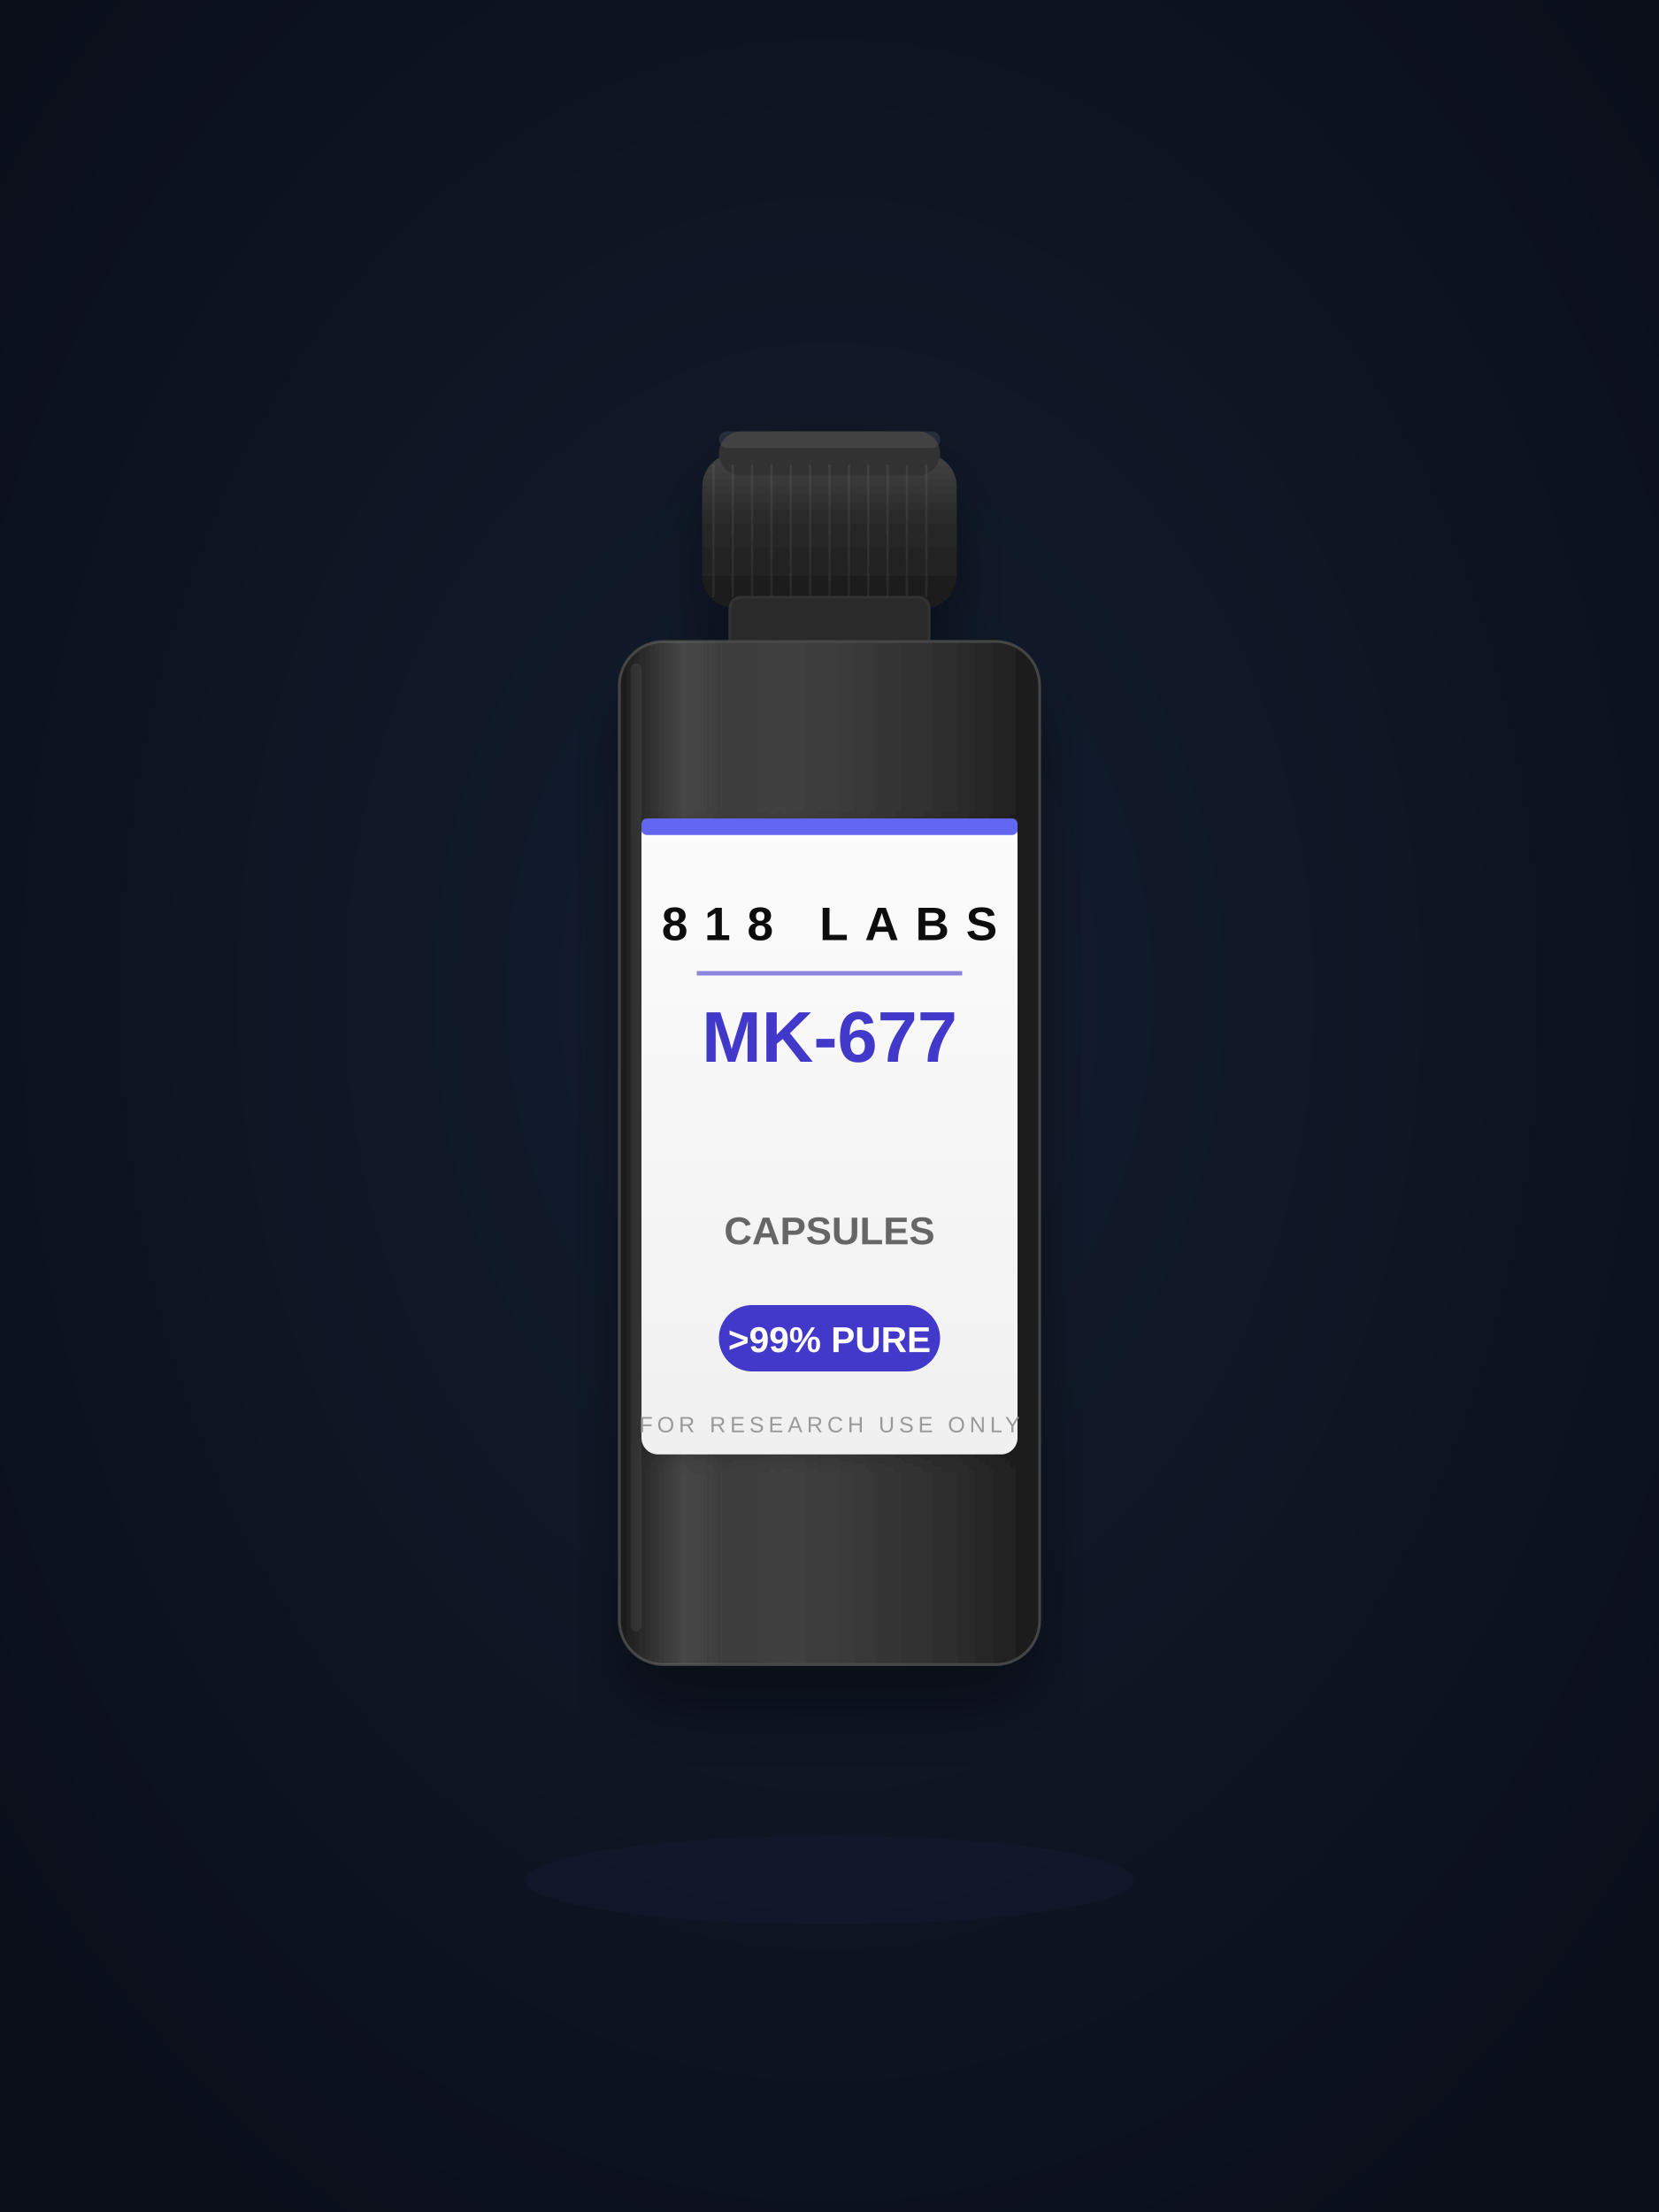
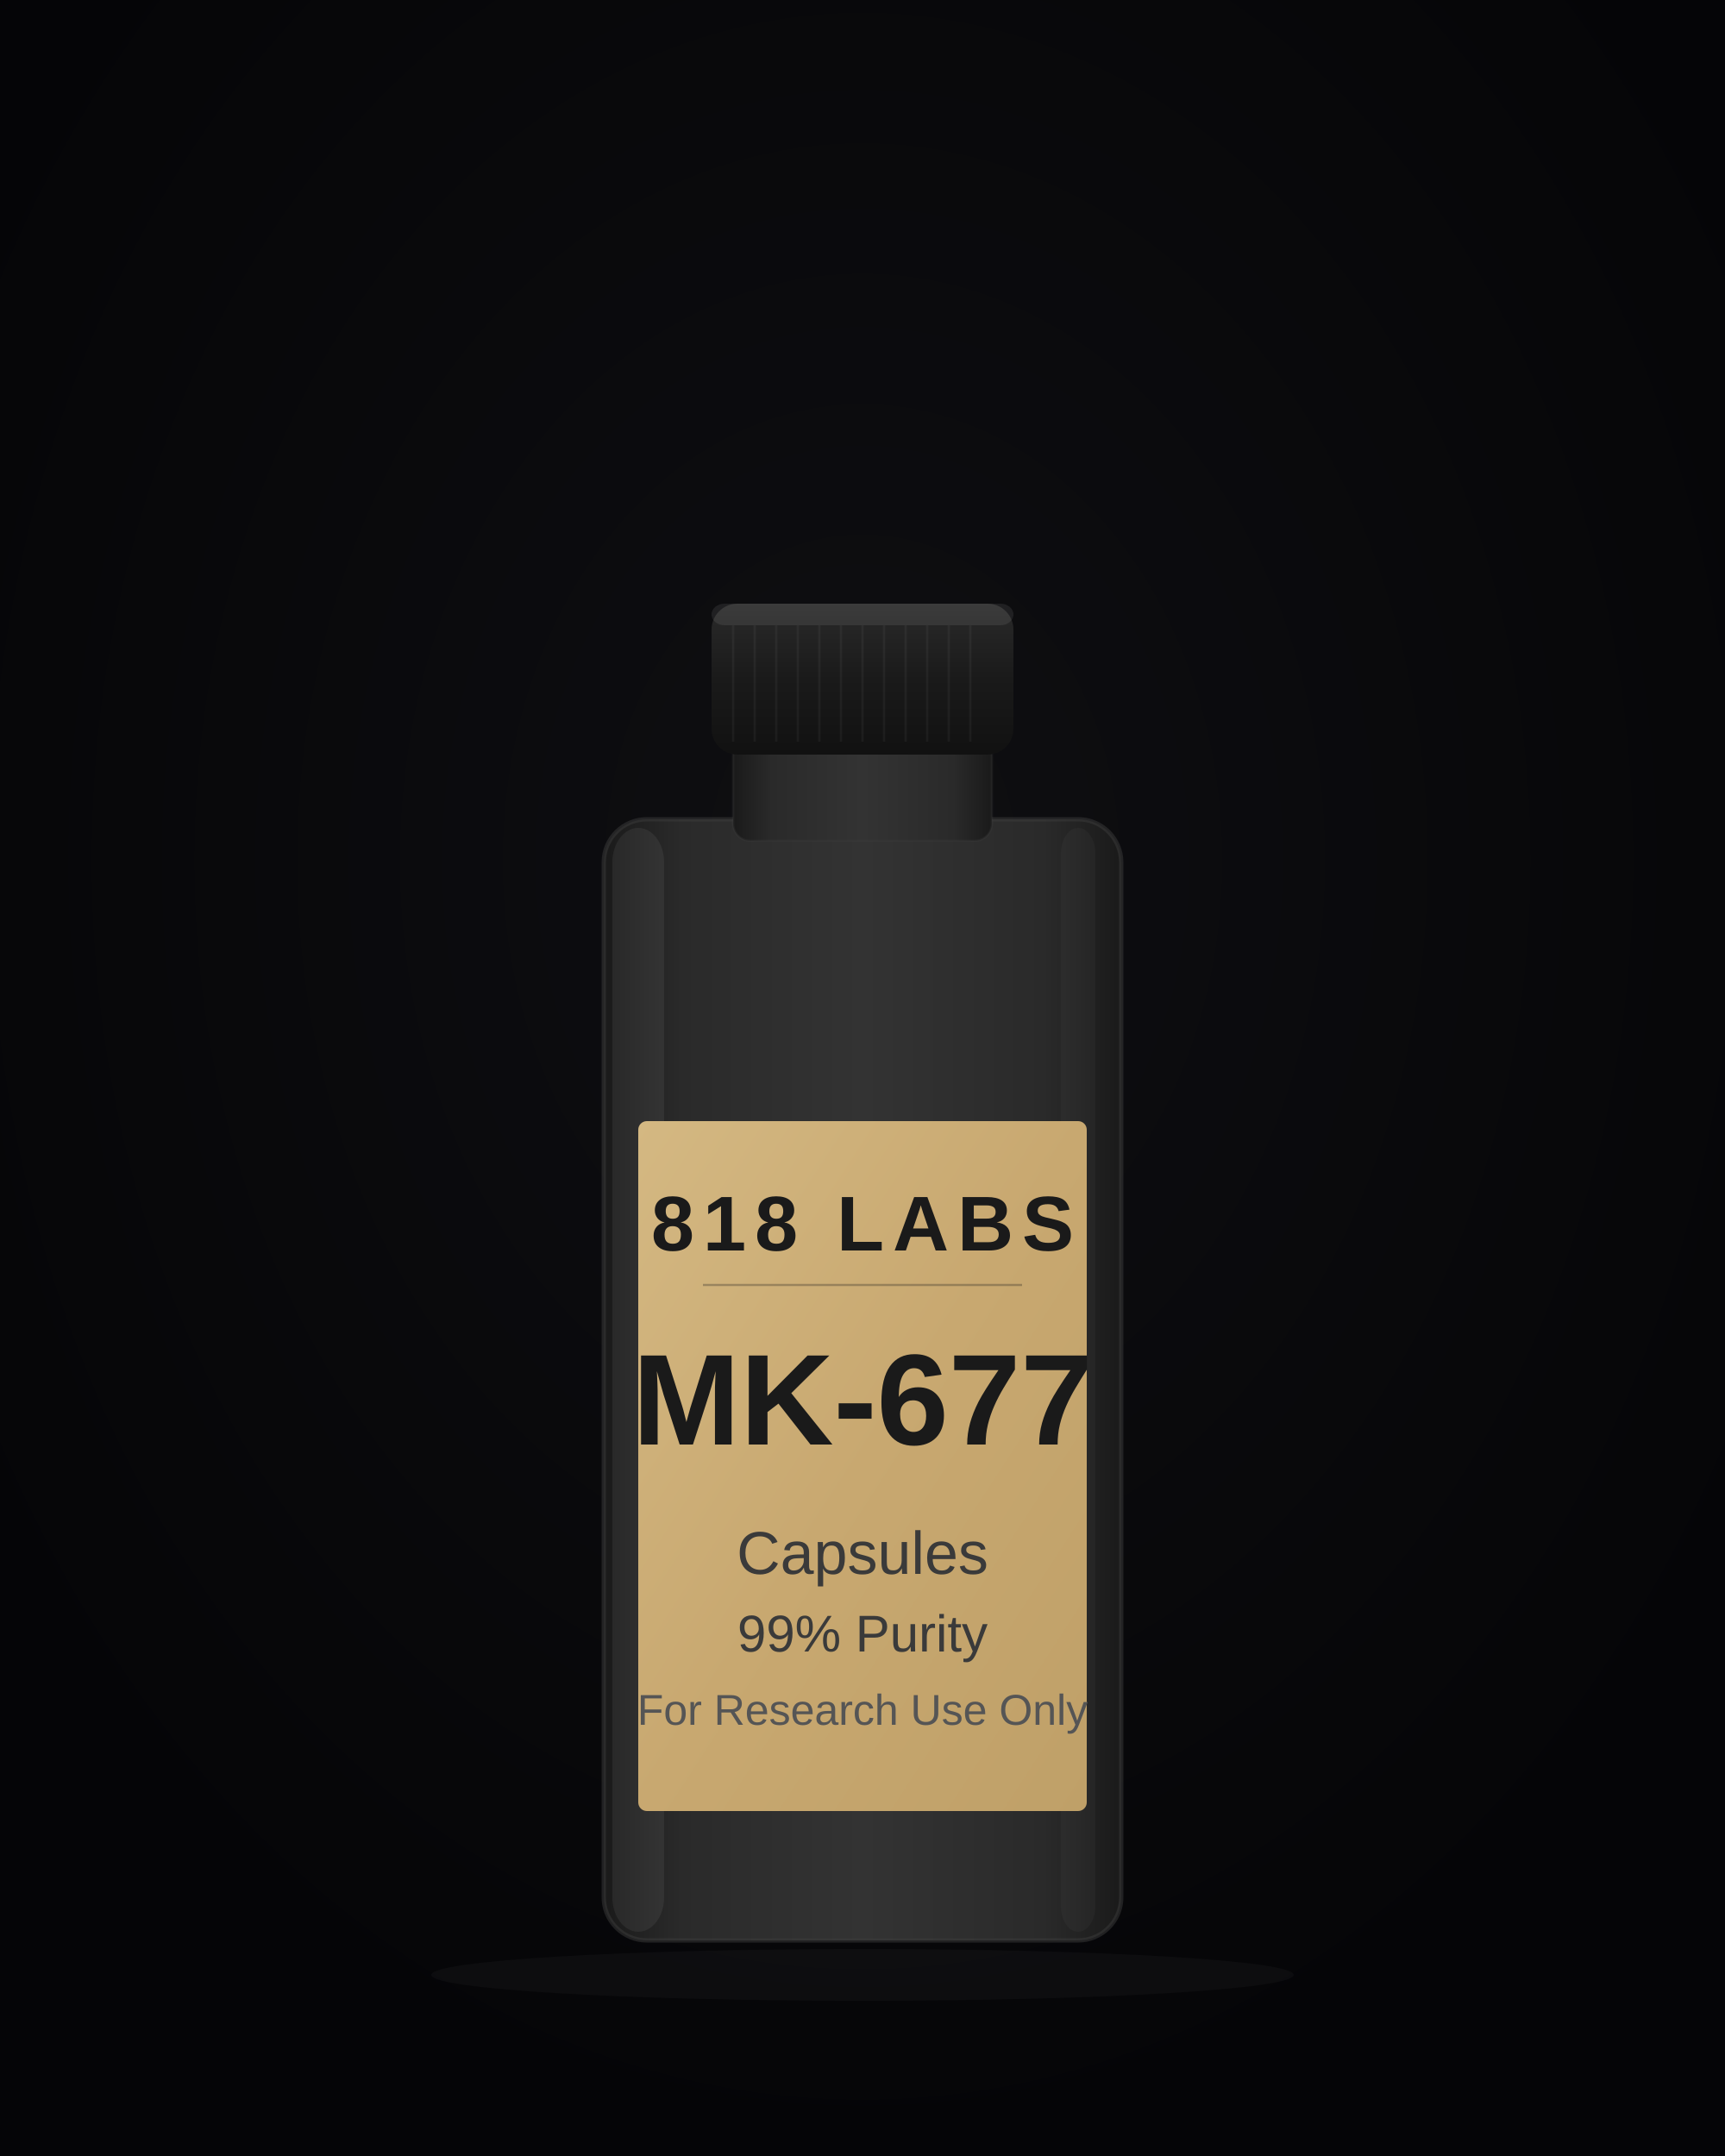
- <svg xmlns="http://www.w3.org/2000/svg" viewBox="0 0 300 400" width="300" height="400">
+ <svg xmlns="http://www.w3.org/2000/svg" viewBox="0 0 400 500" width="400" height="500">
  <defs>
-     <radialGradient id="rbgmk677" cx="50%" cy="45%" r="65%">
-       <stop offset="0%" stop-color="#141e30" />
-       <stop offset="100%" stop-color="#0a0f1a" />
+     <radialGradient id="bg" cx="50%" cy="40%" r="60%">
+       <stop offset="0%" stop-color="#0f0f12" />
+       <stop offset="100%" stop-color="#050507" />
    </radialGradient>
-     <linearGradient id="botmk677" x1="0" y1="0" x2="1" y2="0">
+     <linearGradient id="bottle" x1="0" y1="0" x2="1" y2="0">
      <stop offset="0%" stop-color="#1a1a1a" />
-       <stop offset="20%" stop-color="#333" />
-       <stop offset="40%" stop-color="#3a3a3a" />
-       <stop offset="60%" stop-color="#333" />
-       <stop offset="80%" stop-color="#2a2a2a" />
+       <stop offset="15%" stop-color="#2a2a2a" />
+       <stop offset="50%" stop-color="#333333" />
+       <stop offset="85%" stop-color="#2a2a2a" />
      <stop offset="100%" stop-color="#1a1a1a" />
    </linearGradient>
-     <linearGradient id="bcapmk677" x1="0" y1="0" x2="0" y2="1">
-       <stop offset="0%" stop-color="#444" />
-       <stop offset="40%" stop-color="#2a2a2a" />
-       <stop offset="100%" stop-color="#1a1a1a" />
+     <linearGradient id="label" x1="0" y1="0" x2="1" y2="1">
+       <stop offset="0%" stop-color="#d4b882" />
+       <stop offset="50%" stop-color="#c8a870" />
+       <stop offset="100%" stop-color="#bfa068" />
    </linearGradient>
-     <linearGradient id="blblmk677" x1="0" y1="0" x2="0" y2="1">
-       <stop offset="0%" stop-color="#fcfcfc" />
-       <stop offset="100%" stop-color="#f0f0f0" />
+     <linearGradient id="cap" x1="0" y1="0" x2="0" y2="1">
+       <stop offset="0%" stop-color="#2a2a2a" />
+       <stop offset="50%" stop-color="#1a1a1a" />
+       <stop offset="100%" stop-color="#111111" />
    </linearGradient>
-     <linearGradient id="bshinemk677" x1="0" y1="0" x2="1" y2="0">
-       <stop offset="0%" stop-color="white" stop-opacity="0" />
-       <stop offset="15%" stop-color="white" stop-opacity="0.12" />
-       <stop offset="25%" stop-color="white" stop-opacity="0.04" />
-       <stop offset="100%" stop-color="white" stop-opacity="0" />
-     </linearGradient>
-     <filter id="bshadowmk677">
-       <feGaussianBlur in="SourceAlpha" stdDeviation="6" />
-       <feOffset dy="8" />
-       <feComponentTransfer>
-         <feFuncA type="linear" slope="0.4" />
-       </feComponentTransfer>
-       <feMerge>
-         <feMergeNode />
-         <feMergeNode in="SourceGraphic" />
-       </feMerge>
-     </filter>
-     <filter id="bishadowmk677">
-       <feGaussianBlur in="SourceAlpha" stdDeviation="1.5" />
-       <feOffset dy="1" />
-       <feComponentTransfer>
-         <feFuncA type="linear" slope="0.15" />
-       </feComponentTransfer>
-       <feMerge>
-         <feMergeNode />
-         <feMergeNode in="SourceGraphic" />
-       </feMerge>
-     </filter>
  </defs>
-   <rect width="300" height="400" fill="url(#rbgmk677)" />
-   <ellipse cx="150" cy="340" rx="55" ry="8" fill="#6366f1" opacity="0.04" />
-   <g filter="url(#bshadowmk677)">
-     <rect x="127" y="82" width="46" height="28" rx="6" fill="url(#bcapmk677)" />
-     <rect x="130" y="78" width="40" height="8" rx="4" fill="#333" />
-     <line x1="129" y1="84" x2="129" y2="108" stroke="white" stroke-opacity="0.06" stroke-width="0.4" />
-     <line x1="132.5" y1="84" x2="132.5" y2="108" stroke="white" stroke-opacity="0.06" stroke-width="0.4" />
-     <line x1="136" y1="84" x2="136" y2="108" stroke="white" stroke-opacity="0.06" stroke-width="0.4" />
-     <line x1="139.5" y1="84" x2="139.5" y2="108" stroke="white" stroke-opacity="0.06" stroke-width="0.4" />
-     <line x1="143" y1="84" x2="143" y2="108" stroke="white" stroke-opacity="0.06" stroke-width="0.4" />
-     <line x1="146.5" y1="84" x2="146.5" y2="108" stroke="white" stroke-opacity="0.06" stroke-width="0.4" />
-     <line x1="150" y1="84" x2="150" y2="108" stroke="white" stroke-opacity="0.06" stroke-width="0.4" />
-     <line x1="153.5" y1="84" x2="153.5" y2="108" stroke="white" stroke-opacity="0.06" stroke-width="0.4" />
-     <line x1="157" y1="84" x2="157" y2="108" stroke="white" stroke-opacity="0.06" stroke-width="0.4" />
-     <line x1="160.5" y1="84" x2="160.5" y2="108" stroke="white" stroke-opacity="0.06" stroke-width="0.4" />
-     <line x1="164" y1="84" x2="164" y2="108" stroke="white" stroke-opacity="0.06" stroke-width="0.4" />
-     <line x1="167.5" y1="84" x2="167.5" y2="108" stroke="white" stroke-opacity="0.06" stroke-width="0.4" />
-     <rect x="130" y="78" width="40" height="3" rx="1.5" fill="white" opacity="0.08" />
-     <rect x="132" y="108" width="36" height="10" rx="2" fill="#2a2a2a" stroke="#333" stroke-width="0.5" />
-     <rect x="112" y="116" width="76" height="185" rx="8" fill="url(#botmk677)" stroke="#444" stroke-width="0.5" />
-     <rect x="112" y="116" width="76" height="185" rx="8" fill="url(#bshinemk677)" />
-     <g filter="url(#bishadowmk677)">
-       <rect x="116" y="148" width="68" height="115" rx="3" fill="url(#blblmk677)" />
-       <rect x="116" y="148" width="68" height="3" rx="1" fill="#6366f1" />
-       <text x="150" y="170" text-anchor="middle" font-family="'Helvetica Neue',Arial,sans-serif" font-size="8.5" font-weight="900" fill="#111" letter-spacing="3">818 LABS</text>
-       <line x1="126" y1="176" x2="174" y2="176" stroke="#4338ca" stroke-width="0.8" stroke-opacity="0.6" />
-       <text x="150" y="192" text-anchor="middle" font-family="'Helvetica Neue',Arial,sans-serif" font-size="13" font-weight="800" fill="#4338ca">MK-677</text>
-       <text x="150" y="225" text-anchor="middle" font-family="'Helvetica Neue',Arial,sans-serif" font-size="7" font-weight="600" fill="#666">CAPSULES</text>
-       <rect x="130" y="236" width="40" height="12" rx="6" fill="#4338ca" />
-       <text x="150" y="244.5" text-anchor="middle" font-family="'Helvetica Neue',Arial,sans-serif" font-size="6.5" font-weight="700" fill="white">&gt;99% PURE</text>
-       <text x="150" y="259" text-anchor="middle" font-family="'Helvetica Neue',Arial,sans-serif" font-size="4" font-weight="500" fill="#999" letter-spacing="0.8">FOR RESEARCH USE ONLY</text>
-     </g>
-     <rect x="114" y="120" width="2" height="175" rx="1" fill="white" opacity="0.06" />
+   <rect width="400" height="500" fill="url(#bg)" />
+   <ellipse cx="200" cy="458" rx="100" ry="6" fill="rgba(255,255,255,0.03)" />
+   <rect x="140" y="190" width="120" height="260" rx="10" fill="url(#bottle)" stroke="rgba(60,60,60,0.5)" stroke-width="1" />
+   <rect x="142" y="192" width="12" height="256" rx="8" fill="rgba(255,255,255,0.06)" />
+   <rect x="246" y="192" width="8" height="256" rx="6" fill="rgba(255,255,255,0.03)" />
+   <rect x="170" y="170" width="60" height="25" rx="4" fill="url(#bottle)" stroke="rgba(60,60,60,0.3)" stroke-width="0.5" />
+   <rect x="165" y="140" width="70" height="35" rx="6" fill="url(#cap)" />
+   <rect x="165" y="140" width="70" height="5" rx="3" fill="rgba(255,255,255,0.08)" />
+   <g opacity="0.15">
+     <line x1="170" y1="145" x2="170" y2="172" stroke="rgba(255,255,255,0.3)" stroke-width="0.5" />
+     <line x1="175" y1="145" x2="175" y2="172" stroke="rgba(255,255,255,0.3)" stroke-width="0.5" />
+     <line x1="180" y1="145" x2="180" y2="172" stroke="rgba(255,255,255,0.3)" stroke-width="0.5" />
+     <line x1="185" y1="145" x2="185" y2="172" stroke="rgba(255,255,255,0.3)" stroke-width="0.5" />
+     <line x1="190" y1="145" x2="190" y2="172" stroke="rgba(255,255,255,0.3)" stroke-width="0.5" />
+     <line x1="195" y1="145" x2="195" y2="172" stroke="rgba(255,255,255,0.3)" stroke-width="0.5" />
+     <line x1="200" y1="145" x2="200" y2="172" stroke="rgba(255,255,255,0.3)" stroke-width="0.5" />
+     <line x1="205" y1="145" x2="205" y2="172" stroke="rgba(255,255,255,0.3)" stroke-width="0.5" />
+     <line x1="210" y1="145" x2="210" y2="172" stroke="rgba(255,255,255,0.3)" stroke-width="0.5" />
+     <line x1="215" y1="145" x2="215" y2="172" stroke="rgba(255,255,255,0.3)" stroke-width="0.5" />
+     <line x1="220" y1="145" x2="220" y2="172" stroke="rgba(255,255,255,0.3)" stroke-width="0.5" />
+     <line x1="225" y1="145" x2="225" y2="172" stroke="rgba(255,255,255,0.3)" stroke-width="0.5" />
  </g>
+   <rect x="148" y="260" width="104" height="160" rx="2" fill="url(#label)" />
+   <text x="200" y="290" font-family="Arial Black, Arial, sans-serif" font-size="18" font-weight="900" fill="#1a1a1a" text-anchor="middle" letter-spacing="2">818 LABS</text>
+   <line x1="163" y1="298" x2="237" y2="298" stroke="#1a1a1a" stroke-width="0.5" opacity="0.3" />
+   <text x="200" y="335" font-family="Arial Black, Arial, sans-serif" font-size="30" font-weight="900" fill="#1a1a1a" text-anchor="middle">MK-677</text>
+   <text x="200" y="365" font-family="Arial, sans-serif" font-size="14" fill="#3a3a3a" text-anchor="middle">Capsules</text>
+   <text x="200" y="383" font-family="Arial, sans-serif" font-size="12" fill="#3a3a3a" text-anchor="middle">99% Purity</text>
+   <text x="200" y="400" font-family="Arial, sans-serif" font-size="10" fill="#555555" text-anchor="middle">For Research Use Only</text>
</svg>
